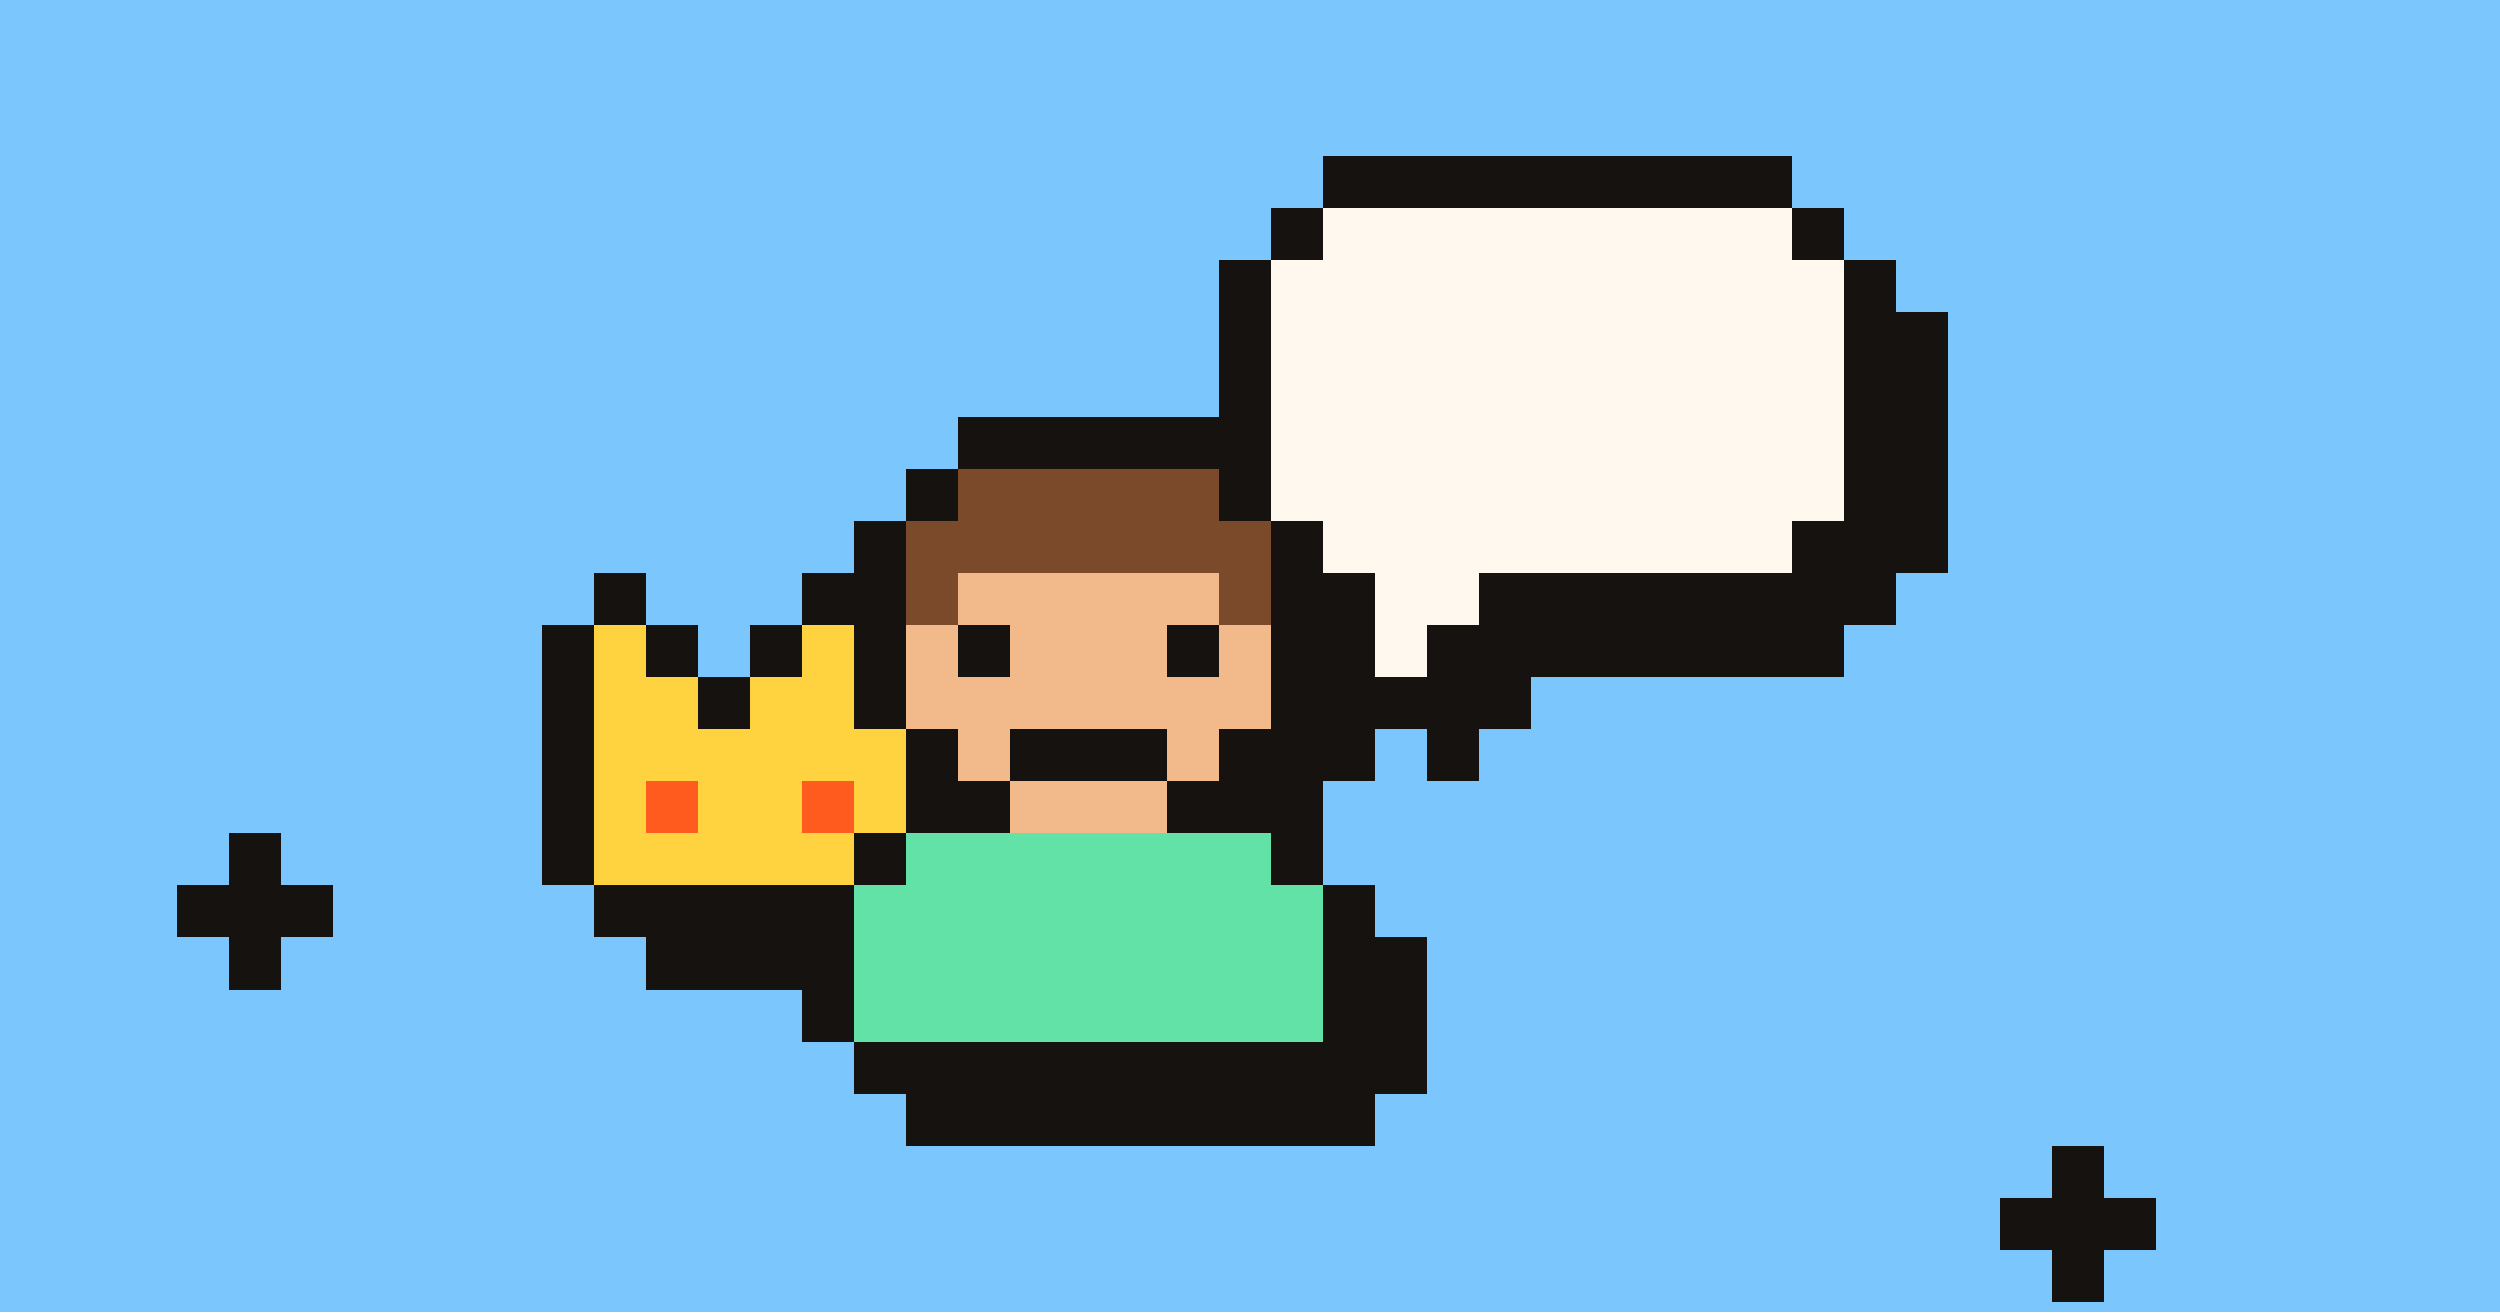
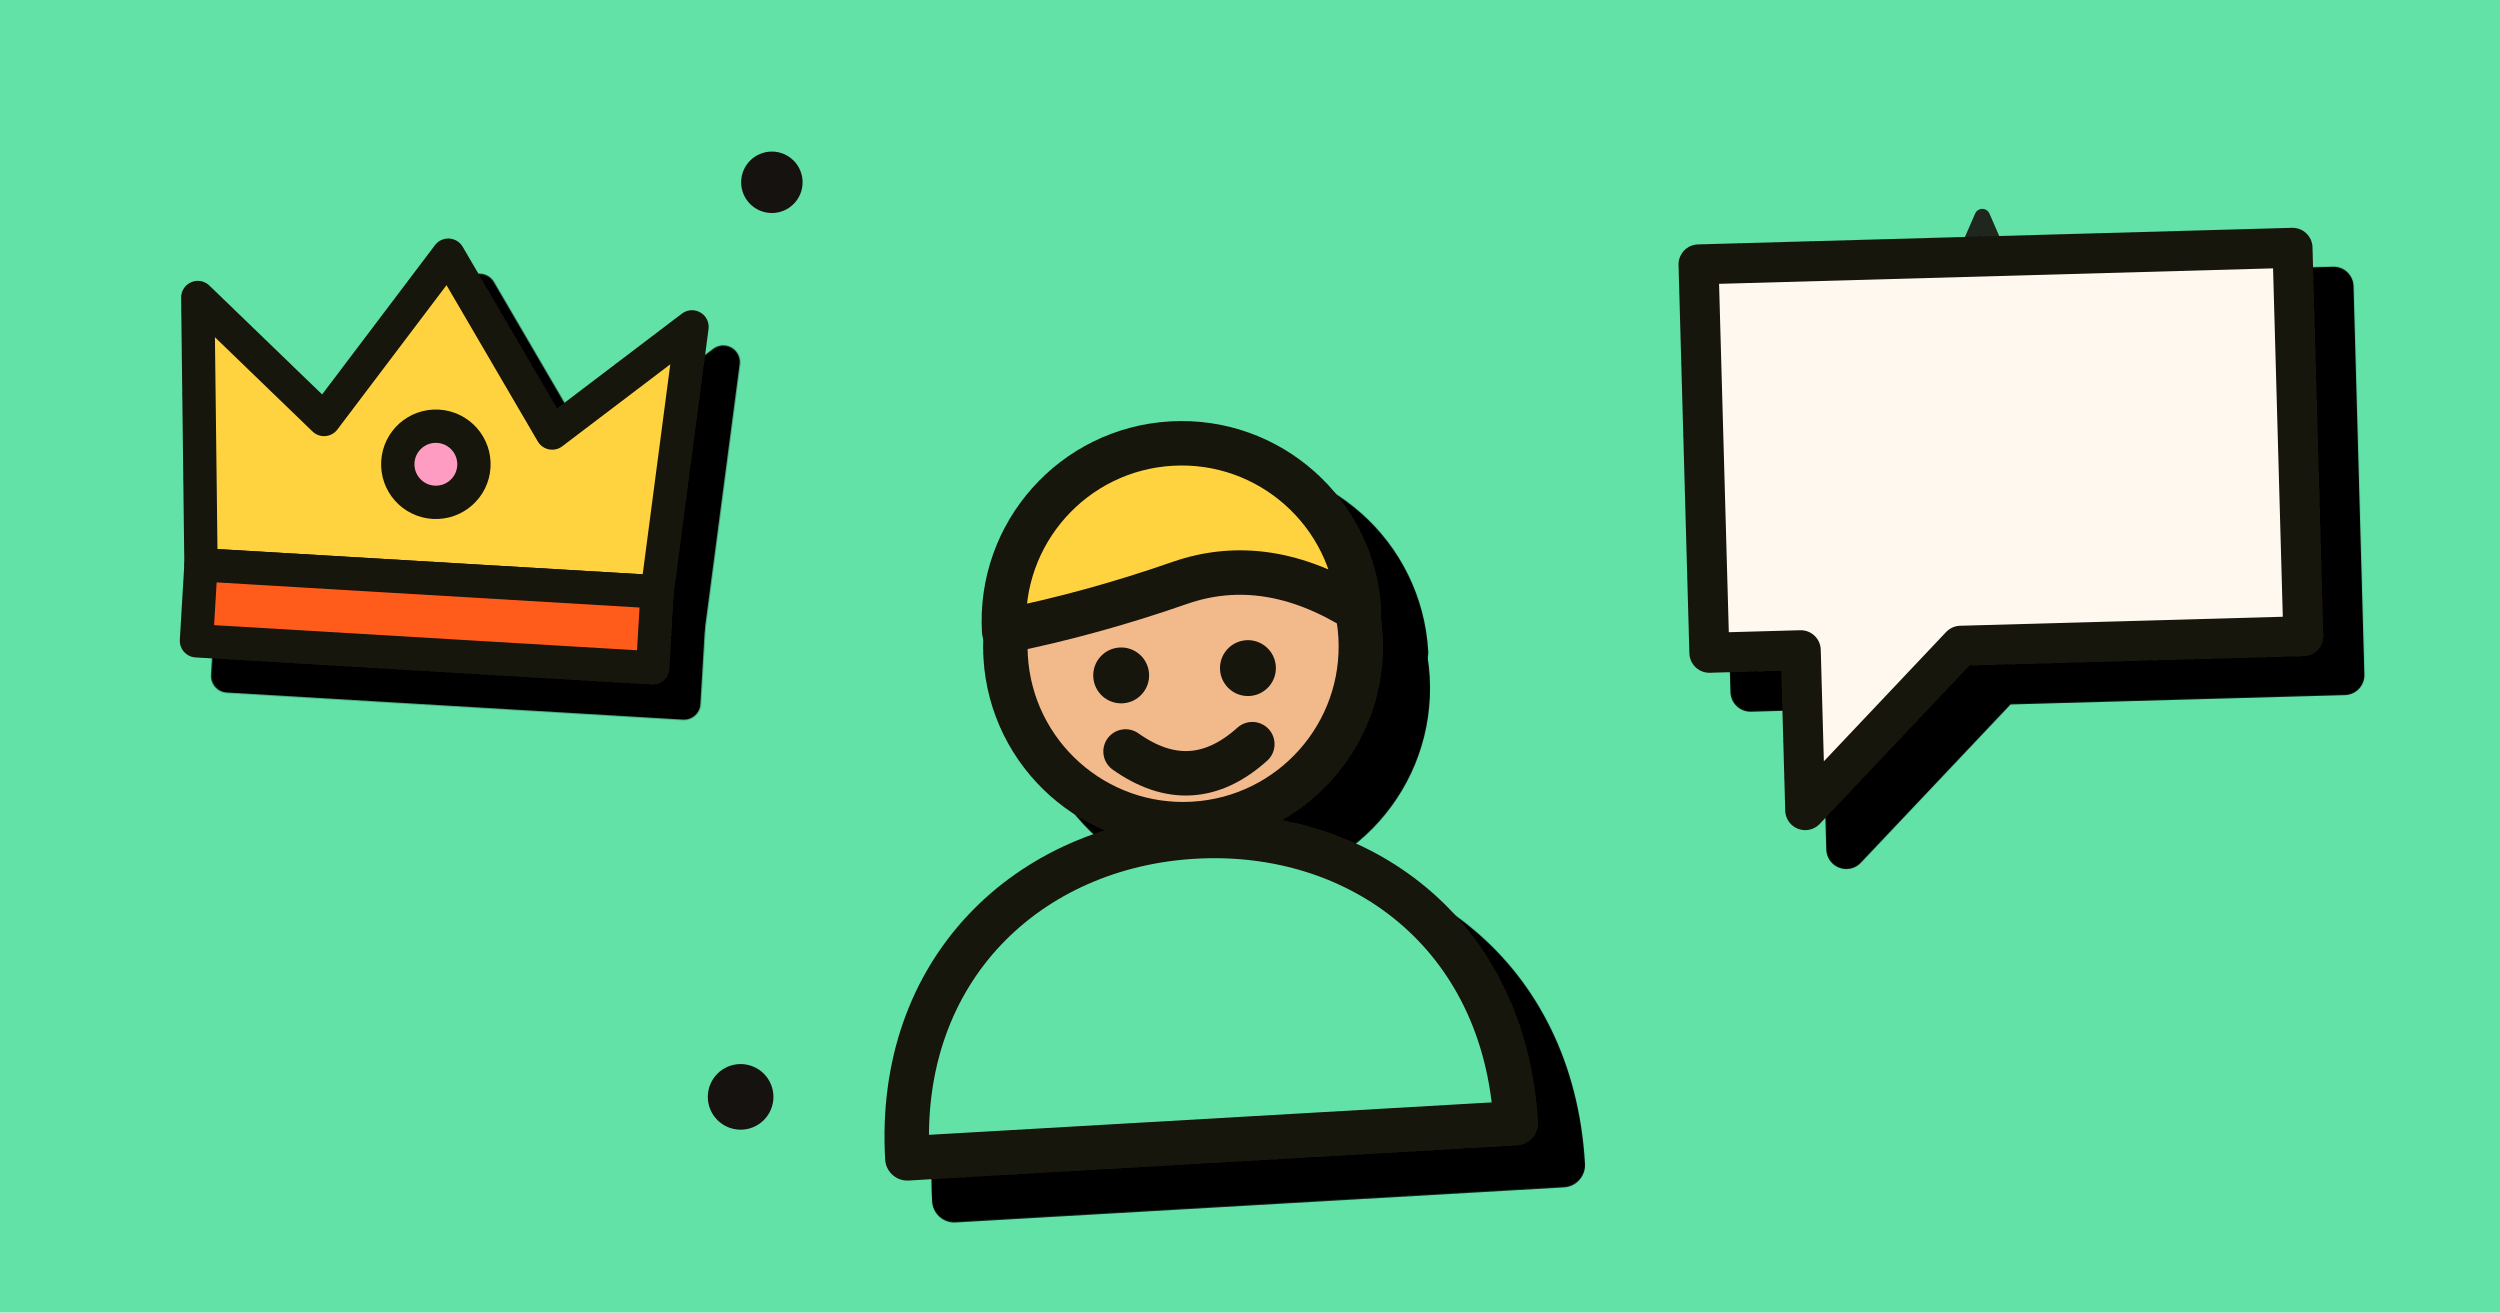
- <svg xmlns="http://www.w3.org/2000/svg" viewBox="0 0 240 126" width="240" height="126" shape-rendering="crispEdges">
-   <rect width="240" height="126" fill="#7CC6FE" />
-   <rect x="197" y="110" width="5" height="5" fill="#16120F" />
-   <rect x="192" y="115" width="5" height="5" fill="#16120F" />
-   <rect x="197" y="115" width="5" height="5" fill="#16120F" />
-   <rect x="202" y="115" width="5" height="5" fill="#16120F" />
-   <rect x="197" y="120" width="5" height="5" fill="#16120F" />
-   <rect x="22" y="80" width="5" height="5" fill="#16120F" />
-   <rect x="17" y="85" width="5" height="5" fill="#16120F" />
-   <rect x="22" y="85" width="5" height="5" fill="#16120F" />
-   <rect x="27" y="85" width="5" height="5" fill="#16120F" />
-   <rect x="22" y="90" width="5" height="5" fill="#16120F" />
-   <rect x="182" y="30" width="5" height="5" fill="#16120F" />
-   <rect x="182" y="35" width="5" height="5" fill="#16120F" />
-   <rect x="182" y="40" width="5" height="5" fill="#16120F" />
-   <rect x="182" y="45" width="5" height="5" fill="#16120F" />
-   <rect x="177" y="50" width="10" height="5" fill="#16120F" />
-   <rect x="172" y="55" width="10" height="5" fill="#16120F" />
-   <rect x="142" y="60" width="35" height="5" fill="#16120F" />
-   <rect x="127" y="65" width="5" height="5" fill="#16120F" />
-   <rect x="137" y="65" width="10" height="5" fill="#16120F" />
-   <rect x="122" y="70" width="10" height="5" fill="#16120F" />
-   <rect x="137" y="70" width="5" height="5" fill="#16120F" />
-   <rect x="122" y="75" width="5" height="5" fill="#16120F" />
-   <rect x="62" y="90" width="15" height="5" fill="#16120F" />
-   <rect x="132" y="90" width="5" height="5" fill="#16120F" />
-   <rect x="132" y="95" width="5" height="5" fill="#16120F" />
-   <rect x="127" y="100" width="10" height="5" fill="#16120F" />
-   <rect x="87" y="105" width="45" height="5" fill="#16120F" />
-   <rect x="127" y="15" width="45" height="5" fill="#16120F" />
-   <rect x="122" y="20" width="5" height="5" fill="#16120F" />
-   <rect x="172" y="20" width="5" height="5" fill="#16120F" />
-   <rect x="117" y="25" width="5" height="5" fill="#16120F" />
-   <rect x="177" y="25" width="5" height="5" fill="#16120F" />
-   <rect x="117" y="30" width="5" height="5" fill="#16120F" />
-   <rect x="177" y="30" width="5" height="5" fill="#16120F" />
-   <rect x="117" y="35" width="5" height="5" fill="#16120F" />
-   <rect x="177" y="35" width="5" height="5" fill="#16120F" />
-   <rect x="92" y="40" width="30" height="5" fill="#16120F" />
-   <rect x="177" y="40" width="5" height="5" fill="#16120F" />
-   <rect x="87" y="45" width="5" height="5" fill="#16120F" />
-   <rect x="117" y="45" width="5" height="5" fill="#16120F" />
-   <rect x="177" y="45" width="5" height="5" fill="#16120F" />
-   <rect x="82" y="50" width="5" height="5" fill="#16120F" />
-   <rect x="122" y="50" width="5" height="5" fill="#16120F" />
-   <rect x="172" y="50" width="5" height="5" fill="#16120F" />
-   <rect x="57" y="55" width="5" height="5" fill="#16120F" />
-   <rect x="77" y="55" width="10" height="5" fill="#16120F" />
-   <rect x="122" y="55" width="10" height="5" fill="#16120F" />
-   <rect x="142" y="55" width="30" height="5" fill="#16120F" />
-   <rect x="52" y="60" width="5" height="5" fill="#16120F" />
-   <rect x="62" y="60" width="5" height="5" fill="#16120F" />
-   <rect x="72" y="60" width="5" height="5" fill="#16120F" />
-   <rect x="82" y="60" width="5" height="5" fill="#16120F" />
-   <rect x="92" y="60" width="5" height="5" fill="#16120F" />
-   <rect x="112" y="60" width="5" height="5" fill="#16120F" />
-   <rect x="122" y="60" width="10" height="5" fill="#16120F" />
-   <rect x="137" y="60" width="5" height="5" fill="#16120F" />
-   <rect x="52" y="65" width="5" height="5" fill="#16120F" />
-   <rect x="67" y="65" width="5" height="5" fill="#16120F" />
-   <rect x="82" y="65" width="5" height="5" fill="#16120F" />
-   <rect x="122" y="65" width="5" height="5" fill="#16120F" />
-   <rect x="132" y="65" width="5" height="5" fill="#16120F" />
-   <rect x="52" y="70" width="5" height="5" fill="#16120F" />
-   <rect x="87" y="70" width="5" height="5" fill="#16120F" />
-   <rect x="97" y="70" width="15" height="5" fill="#16120F" />
-   <rect x="117" y="70" width="5" height="5" fill="#16120F" />
-   <rect x="52" y="75" width="5" height="5" fill="#16120F" />
-   <rect x="87" y="75" width="10" height="5" fill="#16120F" />
-   <rect x="112" y="75" width="10" height="5" fill="#16120F" />
-   <rect x="52" y="80" width="5" height="5" fill="#16120F" />
-   <rect x="82" y="80" width="5" height="5" fill="#16120F" />
-   <rect x="122" y="80" width="5" height="5" fill="#16120F" />
-   <rect x="57" y="85" width="25" height="5" fill="#16120F" />
-   <rect x="127" y="85" width="5" height="5" fill="#16120F" />
-   <rect x="77" y="90" width="5" height="5" fill="#16120F" />
-   <rect x="127" y="90" width="5" height="5" fill="#16120F" />
-   <rect x="77" y="95" width="5" height="5" fill="#16120F" />
-   <rect x="127" y="95" width="5" height="5" fill="#16120F" />
-   <rect x="82" y="100" width="45" height="5" fill="#16120F" />
-   <rect x="57" y="60" width="5" height="5" fill="#FFD23F" />
-   <rect x="77" y="60" width="5" height="5" fill="#FFD23F" />
-   <rect x="57" y="65" width="10" height="5" fill="#FFD23F" />
-   <rect x="72" y="65" width="10" height="5" fill="#FFD23F" />
-   <rect x="57" y="70" width="30" height="5" fill="#FFD23F" />
-   <rect x="57" y="75" width="5" height="5" fill="#FFD23F" />
-   <rect x="67" y="75" width="10" height="5" fill="#FFD23F" />
-   <rect x="82" y="75" width="5" height="5" fill="#FFD23F" />
-   <rect x="57" y="80" width="25" height="5" fill="#FFD23F" />
-   <rect x="62" y="75" width="5" height="5" fill="#FF5B1F" />
-   <rect x="77" y="75" width="5" height="5" fill="#FF5B1F" />
-   <rect x="87" y="80" width="35" height="5" fill="#63E2A8" />
-   <rect x="82" y="85" width="45" height="5" fill="#63E2A8" />
-   <rect x="82" y="90" width="45" height="5" fill="#63E2A8" />
-   <rect x="82" y="95" width="45" height="5" fill="#63E2A8" />
-   <rect x="127" y="20" width="45" height="5" fill="#FFF8EE" />
-   <rect x="122" y="25" width="55" height="5" fill="#FFF8EE" />
-   <rect x="122" y="30" width="55" height="5" fill="#FFF8EE" />
-   <rect x="122" y="35" width="55" height="5" fill="#FFF8EE" />
-   <rect x="122" y="40" width="55" height="5" fill="#FFF8EE" />
-   <rect x="122" y="45" width="55" height="5" fill="#FFF8EE" />
-   <rect x="127" y="50" width="45" height="5" fill="#FFF8EE" />
-   <rect x="132" y="55" width="10" height="5" fill="#FFF8EE" />
-   <rect x="132" y="60" width="5" height="5" fill="#FFF8EE" />
-   <rect x="92" y="55" width="25" height="5" fill="#F2B98B" />
-   <rect x="87" y="60" width="5" height="5" fill="#F2B98B" />
-   <rect x="97" y="60" width="15" height="5" fill="#F2B98B" />
-   <rect x="117" y="60" width="5" height="5" fill="#F2B98B" />
-   <rect x="87" y="65" width="35" height="5" fill="#F2B98B" />
-   <rect x="92" y="70" width="5" height="5" fill="#F2B98B" />
-   <rect x="112" y="70" width="5" height="5" fill="#F2B98B" />
-   <rect x="97" y="75" width="15" height="5" fill="#F2B98B" />
-   <rect x="92" y="45" width="25" height="5" fill="#7A4A2A" />
-   <rect x="87" y="50" width="35" height="5" fill="#7A4A2A" />
-   <rect x="87" y="55" width="5" height="5" fill="#7A4A2A" />
-   <rect x="117" y="55" width="5" height="5" fill="#7A4A2A" />
+ <svg xmlns="http://www.w3.org/2000/svg" viewBox="0 0 240 126" width="240" height="126">
+   <defs>
+     <filter id="h" x="-15%" y="-15%" width="140%" height="140%">
+       <feOffset in="SourceAlpha" dx="3.5" dy="3.5" result="s" />
+       <feMerge>
+         <feMergeNode in="s" />
+         <feMergeNode in="SourceGraphic" />
+       </feMerge>
+     </filter>
+   </defs>
+   <rect width="240" height="126" fill="#63E2A8" />
+   <circle cx="211.8" cy="39.6" r="2.0" fill="#16120F" stroke="#16120F" stroke-width="1.5" />
+   <circle cx="71.1" cy="105.3" r="2.4" fill="#16120F" stroke="#16120F" stroke-width="1.5" />
+   <circle cx="74.1" cy="17.5" r="2.2" fill="#16120F" stroke="#16120F" stroke-width="1.5" />
+   <path d="M190.3 20.8l2.0 4.6 4.6 2.0-4.6 2.0-2.0 4.6-2.0-4.6-4.6-2.0 4.6-2.0z" fill="#16120F" stroke="#16120F" stroke-width="1.5" stroke-linejoin="round" opacity=".9" />
+   <g transform="translate(12.7 13.5) rotate(3.4 29.3 29.3) scale(0.914)" filter="url(#h)">
+     <path d="M8 46l-2-28 14 12 12-18 12 18 14-12-2 28z" fill="#FFD23F" stroke="#16120F" stroke-width="3.5" stroke-linejoin="round" stroke-linecap="round" />
+     <rect x="8" y="46" width="48" height="8" fill="#FF5B1F" stroke="#16120F" stroke-width="3.5" stroke-linejoin="round" stroke-linecap="round" />
+     <circle cx="32" cy="34" r="4" fill="#FF9CC2" stroke="#16120F" stroke-width="3.5" stroke-linejoin="round" stroke-linecap="round" />
+   </g>
+   <g transform="translate(75.2 34.0) rotate(-3.3 39.0 39.0) scale(1.219)" filter="url(#h)">
+     <path d="M8 62c0-15 11-24 24-24s24 9 24 24z" fill="#63E2A8" stroke="#16120F" stroke-width="3.5" stroke-linejoin="round" stroke-linecap="round" />
+     <circle cx="32" cy="23" r="14" fill="#F2B98B" stroke="#16120F" stroke-width="3.5" stroke-linejoin="round" stroke-linecap="round" />
+     <path d="M18 21a14 14 0 0 1 28 0q-7-5-14-3t-14 3z" fill="#FFD23F" stroke="#16120F" stroke-width="3.5" stroke-linejoin="round" stroke-linecap="round" />
+     <circle cx="27" cy="25" r="2.2" fill="#16120F" />
+     <circle cx="37" cy="25" r="2.2" fill="#16120F" />
+     <path d="M27 31q5 4 10 0" fill="none" stroke="#16120F" stroke-width="3.5" stroke-linejoin="round" stroke-linecap="round" />
+   </g>
+   <g transform="translate(157.2 15.8) rotate(-1.6 35.1 35.1) scale(1.097)" filter="url(#h)">
+     <path d="M6 8h52v34H28l-14 14V42H6z" fill="#FFF8EE" stroke="#16120F" stroke-width="3.5" stroke-linejoin="round" stroke-linecap="round" />
+   </g>
</svg>
